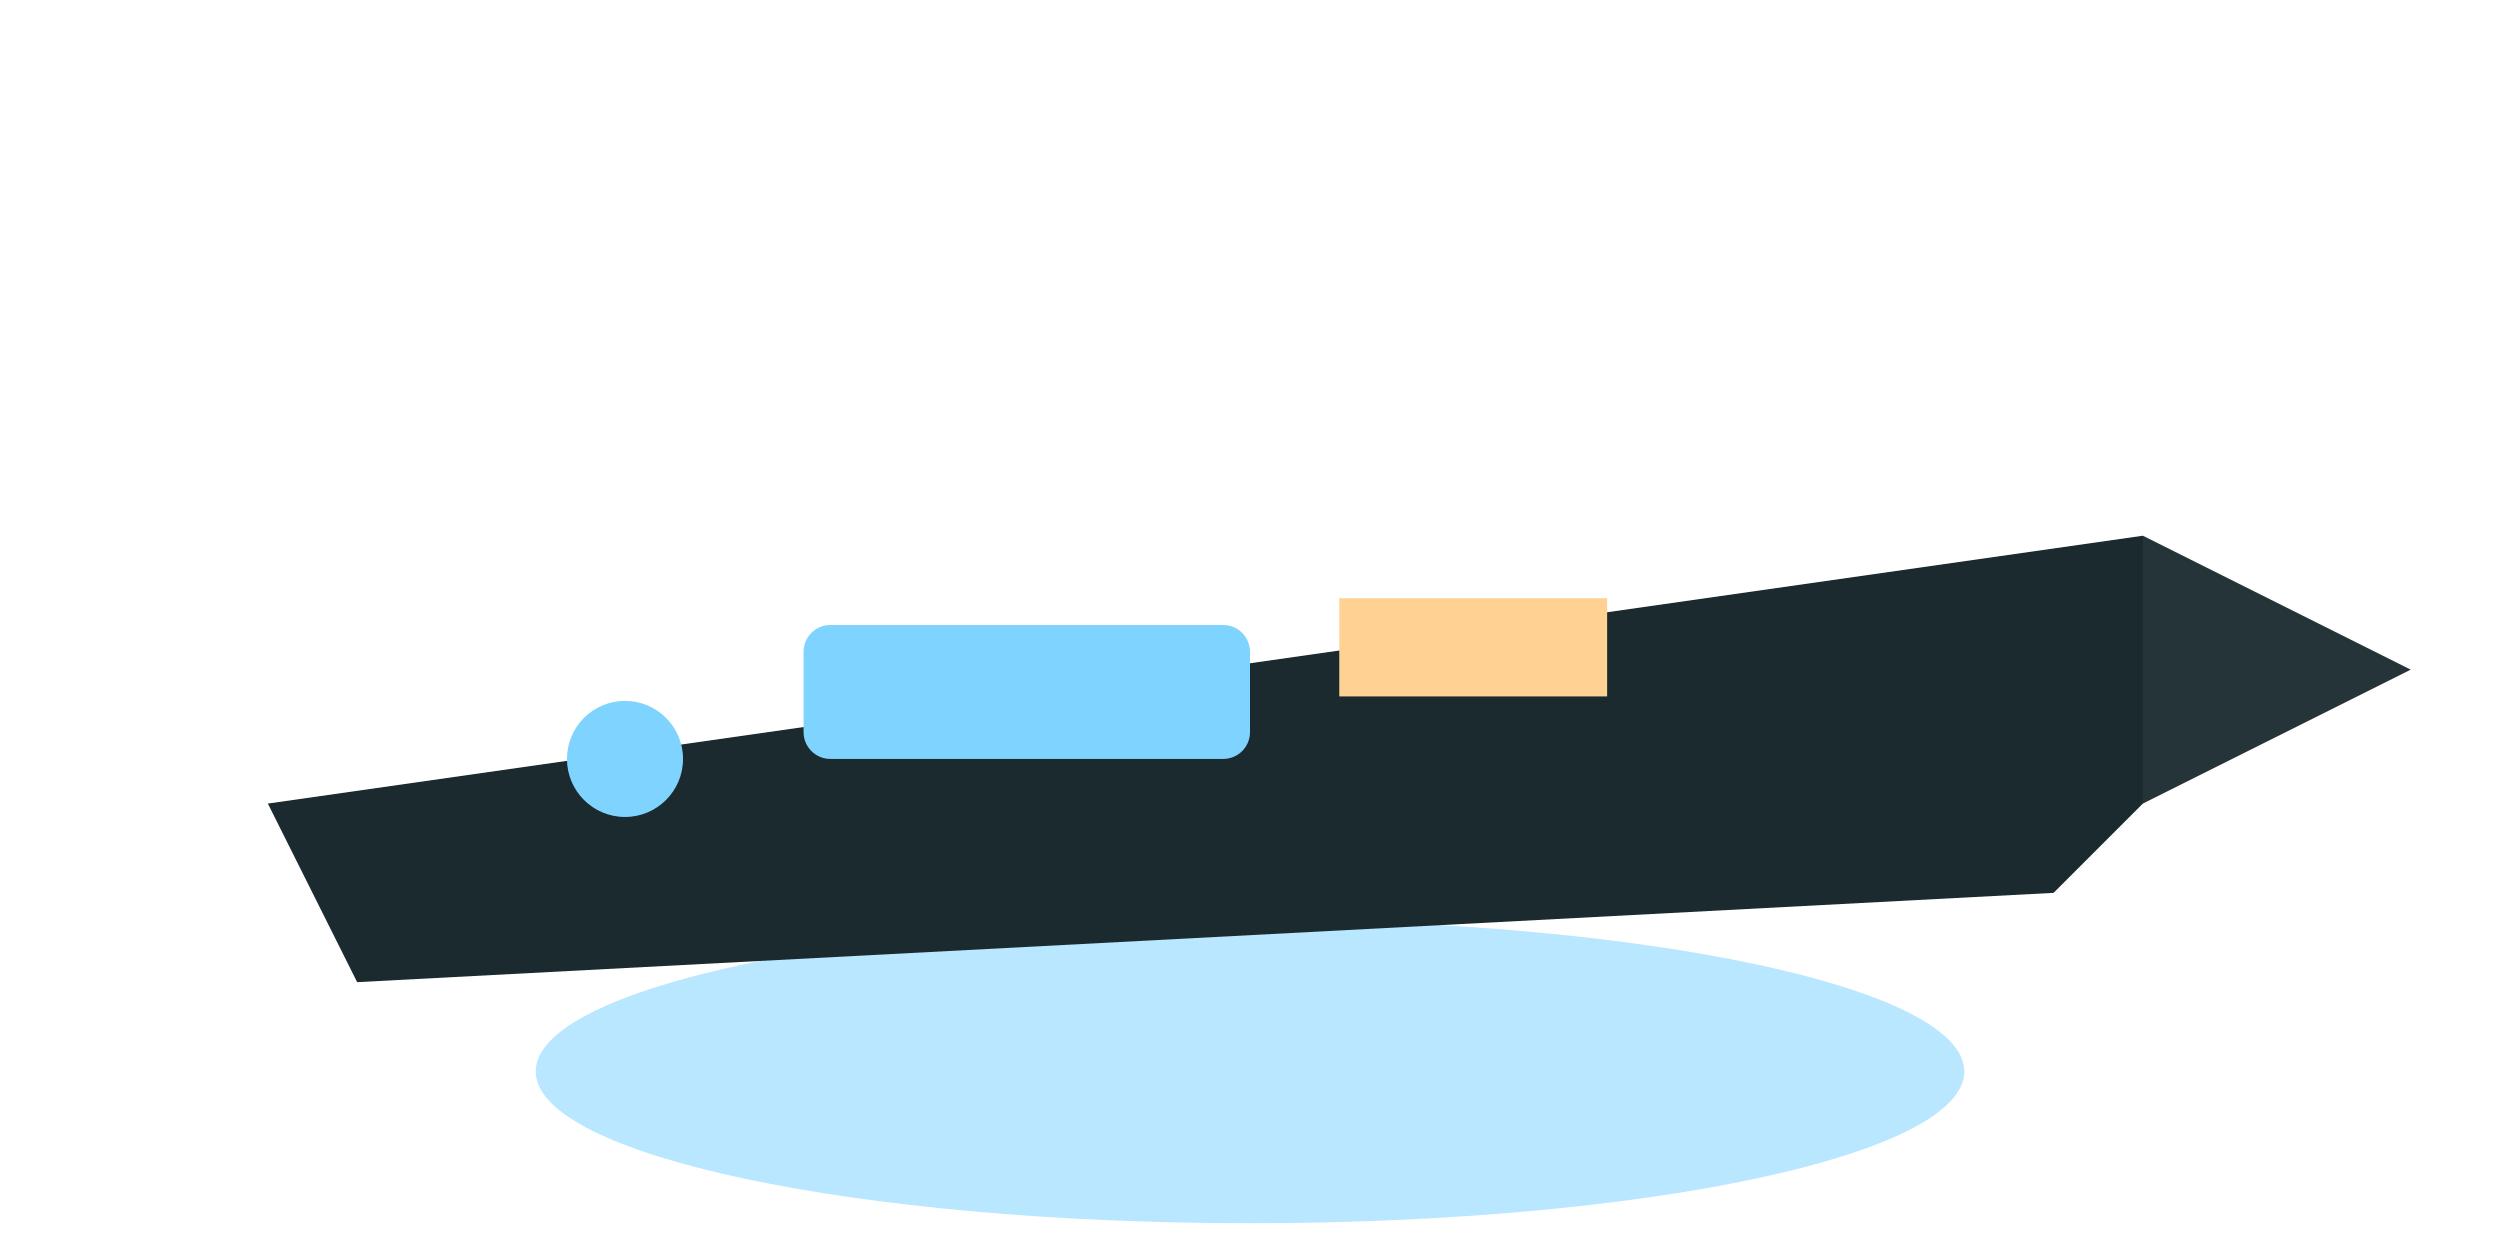
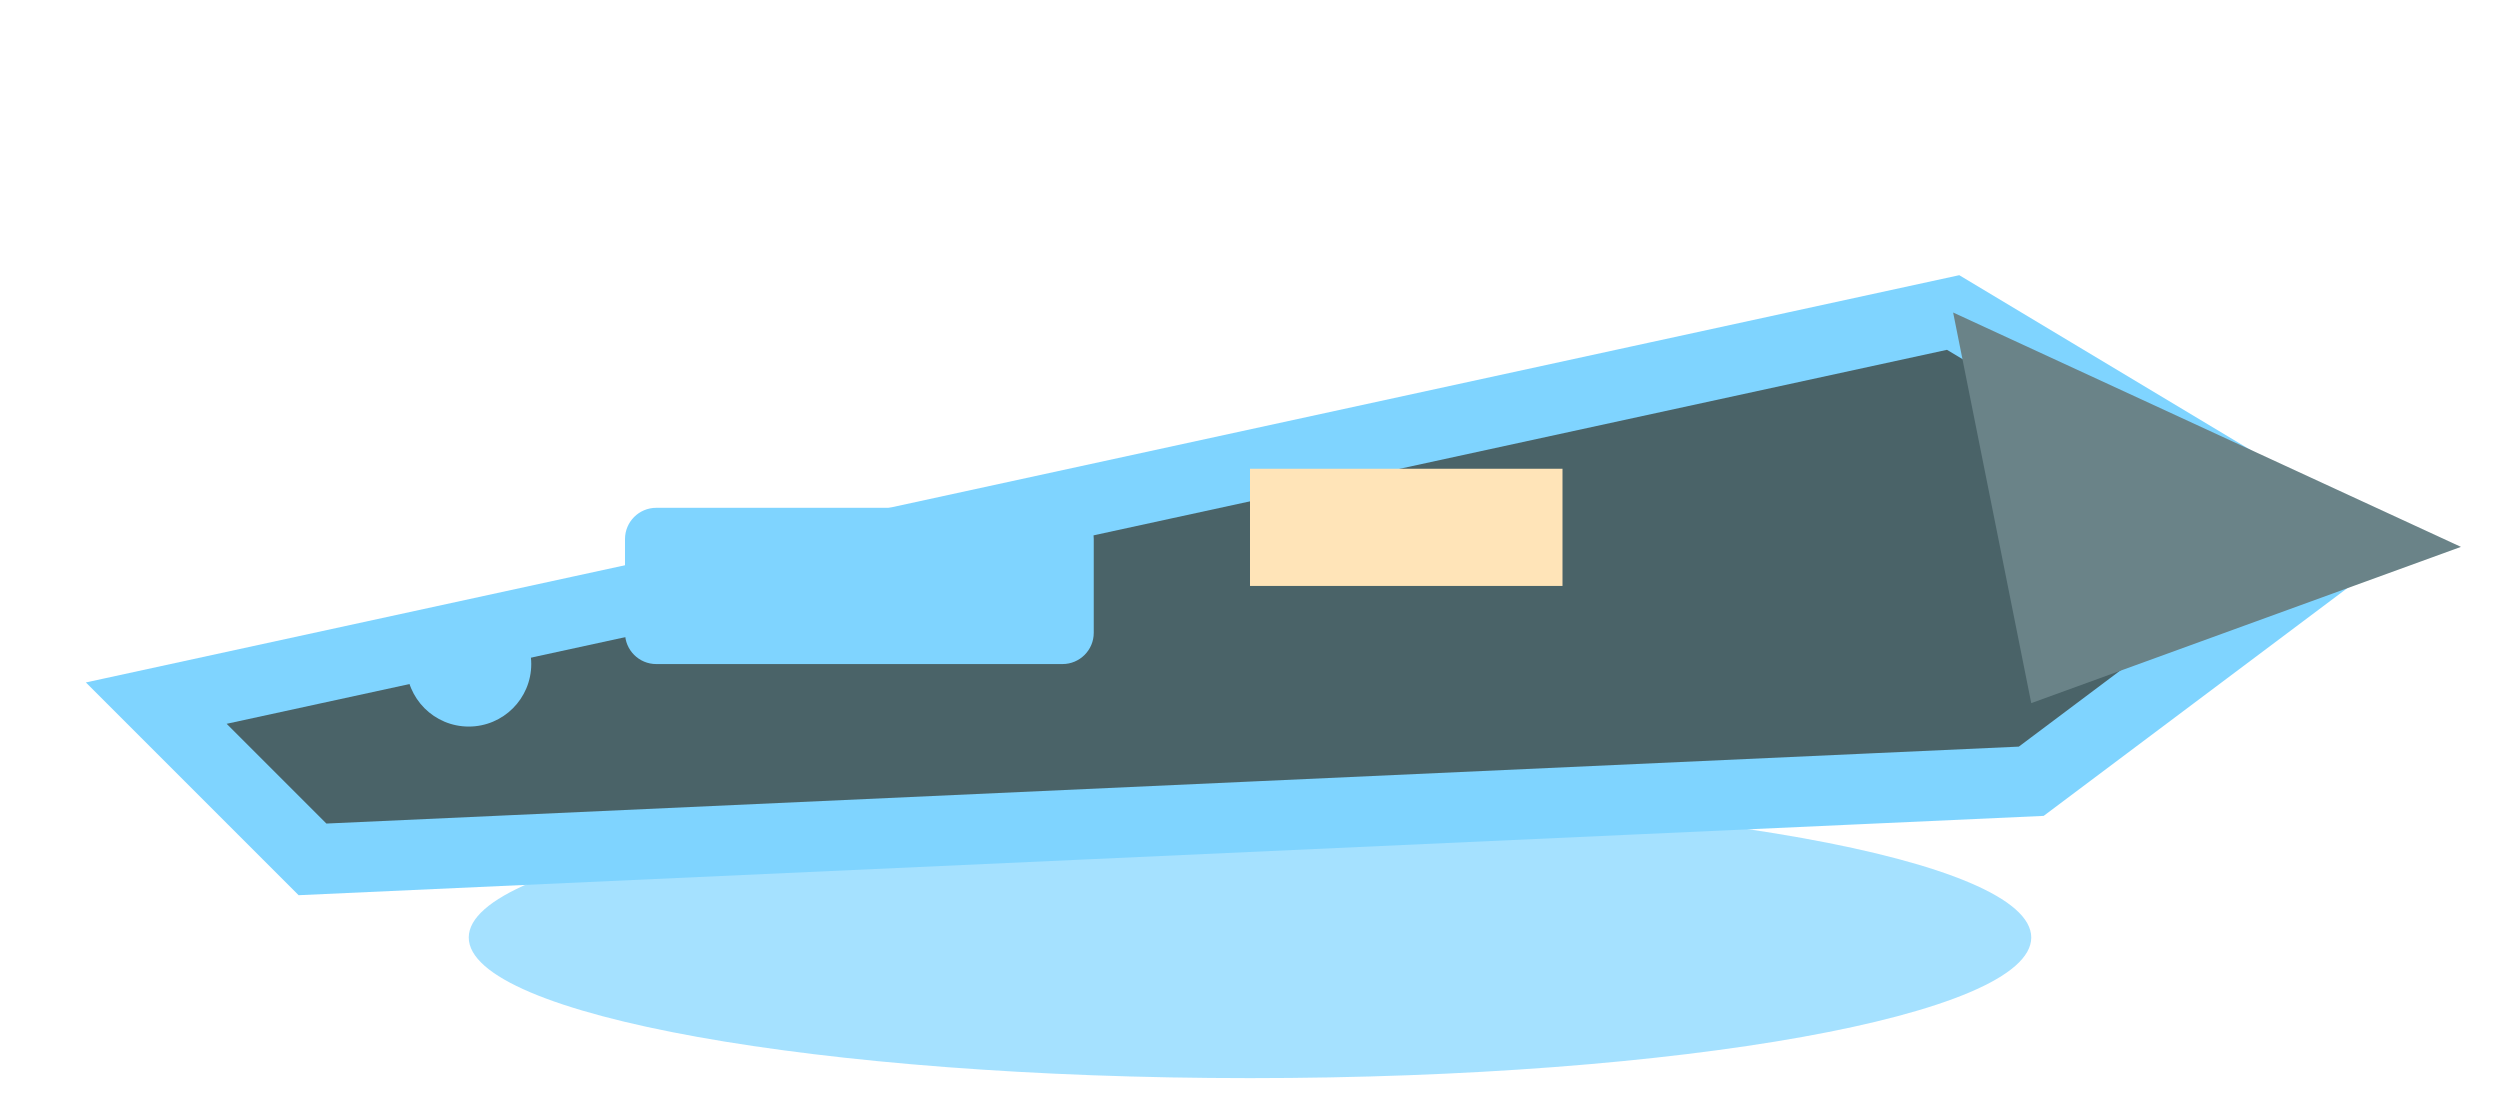
- <svg xmlns="http://www.w3.org/2000/svg" width="56" height="28" viewBox="0 0 56 28" fill="none">
-   <ellipse cx="28" cy="24" rx="16" ry="3.4" fill="#7fd4ff" opacity=".55" />
-   <path d="M6 18 L48 12 L50 16 L46 20 L8 22 Z" fill="#1a2a2e" />
-   <path d="M48 12 L54 15 L48 18 Z" fill="#243438" />
-   <rect x="18" y="14" width="10" height="3" rx=".6" fill="#7fd4ff" />
-   <rect x="30" y="13.4" width="6" height="2.2" fill="#ffd192" />
-   <circle cx="14" cy="17" r="1.3" fill="#7fd4ff" />
+ <svg xmlns="http://www.w3.org/2000/svg" width="64" height="28" viewBox="0 0 64 28" fill="none">
+   <ellipse cx="32" cy="24" rx="20" ry="3.6" fill="#7fd4ff" opacity=".7" />
+   <path d="M4 18 L50 8 L60 14 L52 20 L8 22 Z" fill="#4a6368" stroke="#7fd4ff" stroke-width="1.8" />
+   <path d="M50 8 L63 14 L52 18 Z" fill="#6a8388" />
+   <rect x="16" y="13" width="12" height="4" rx=".8" fill="#7fd4ff" />
+   <rect x="32" y="12" width="8" height="3" fill="#ffe4b8" />
+   <circle cx="12" cy="17" r="1.6" fill="#7fd4ff" />
</svg>
